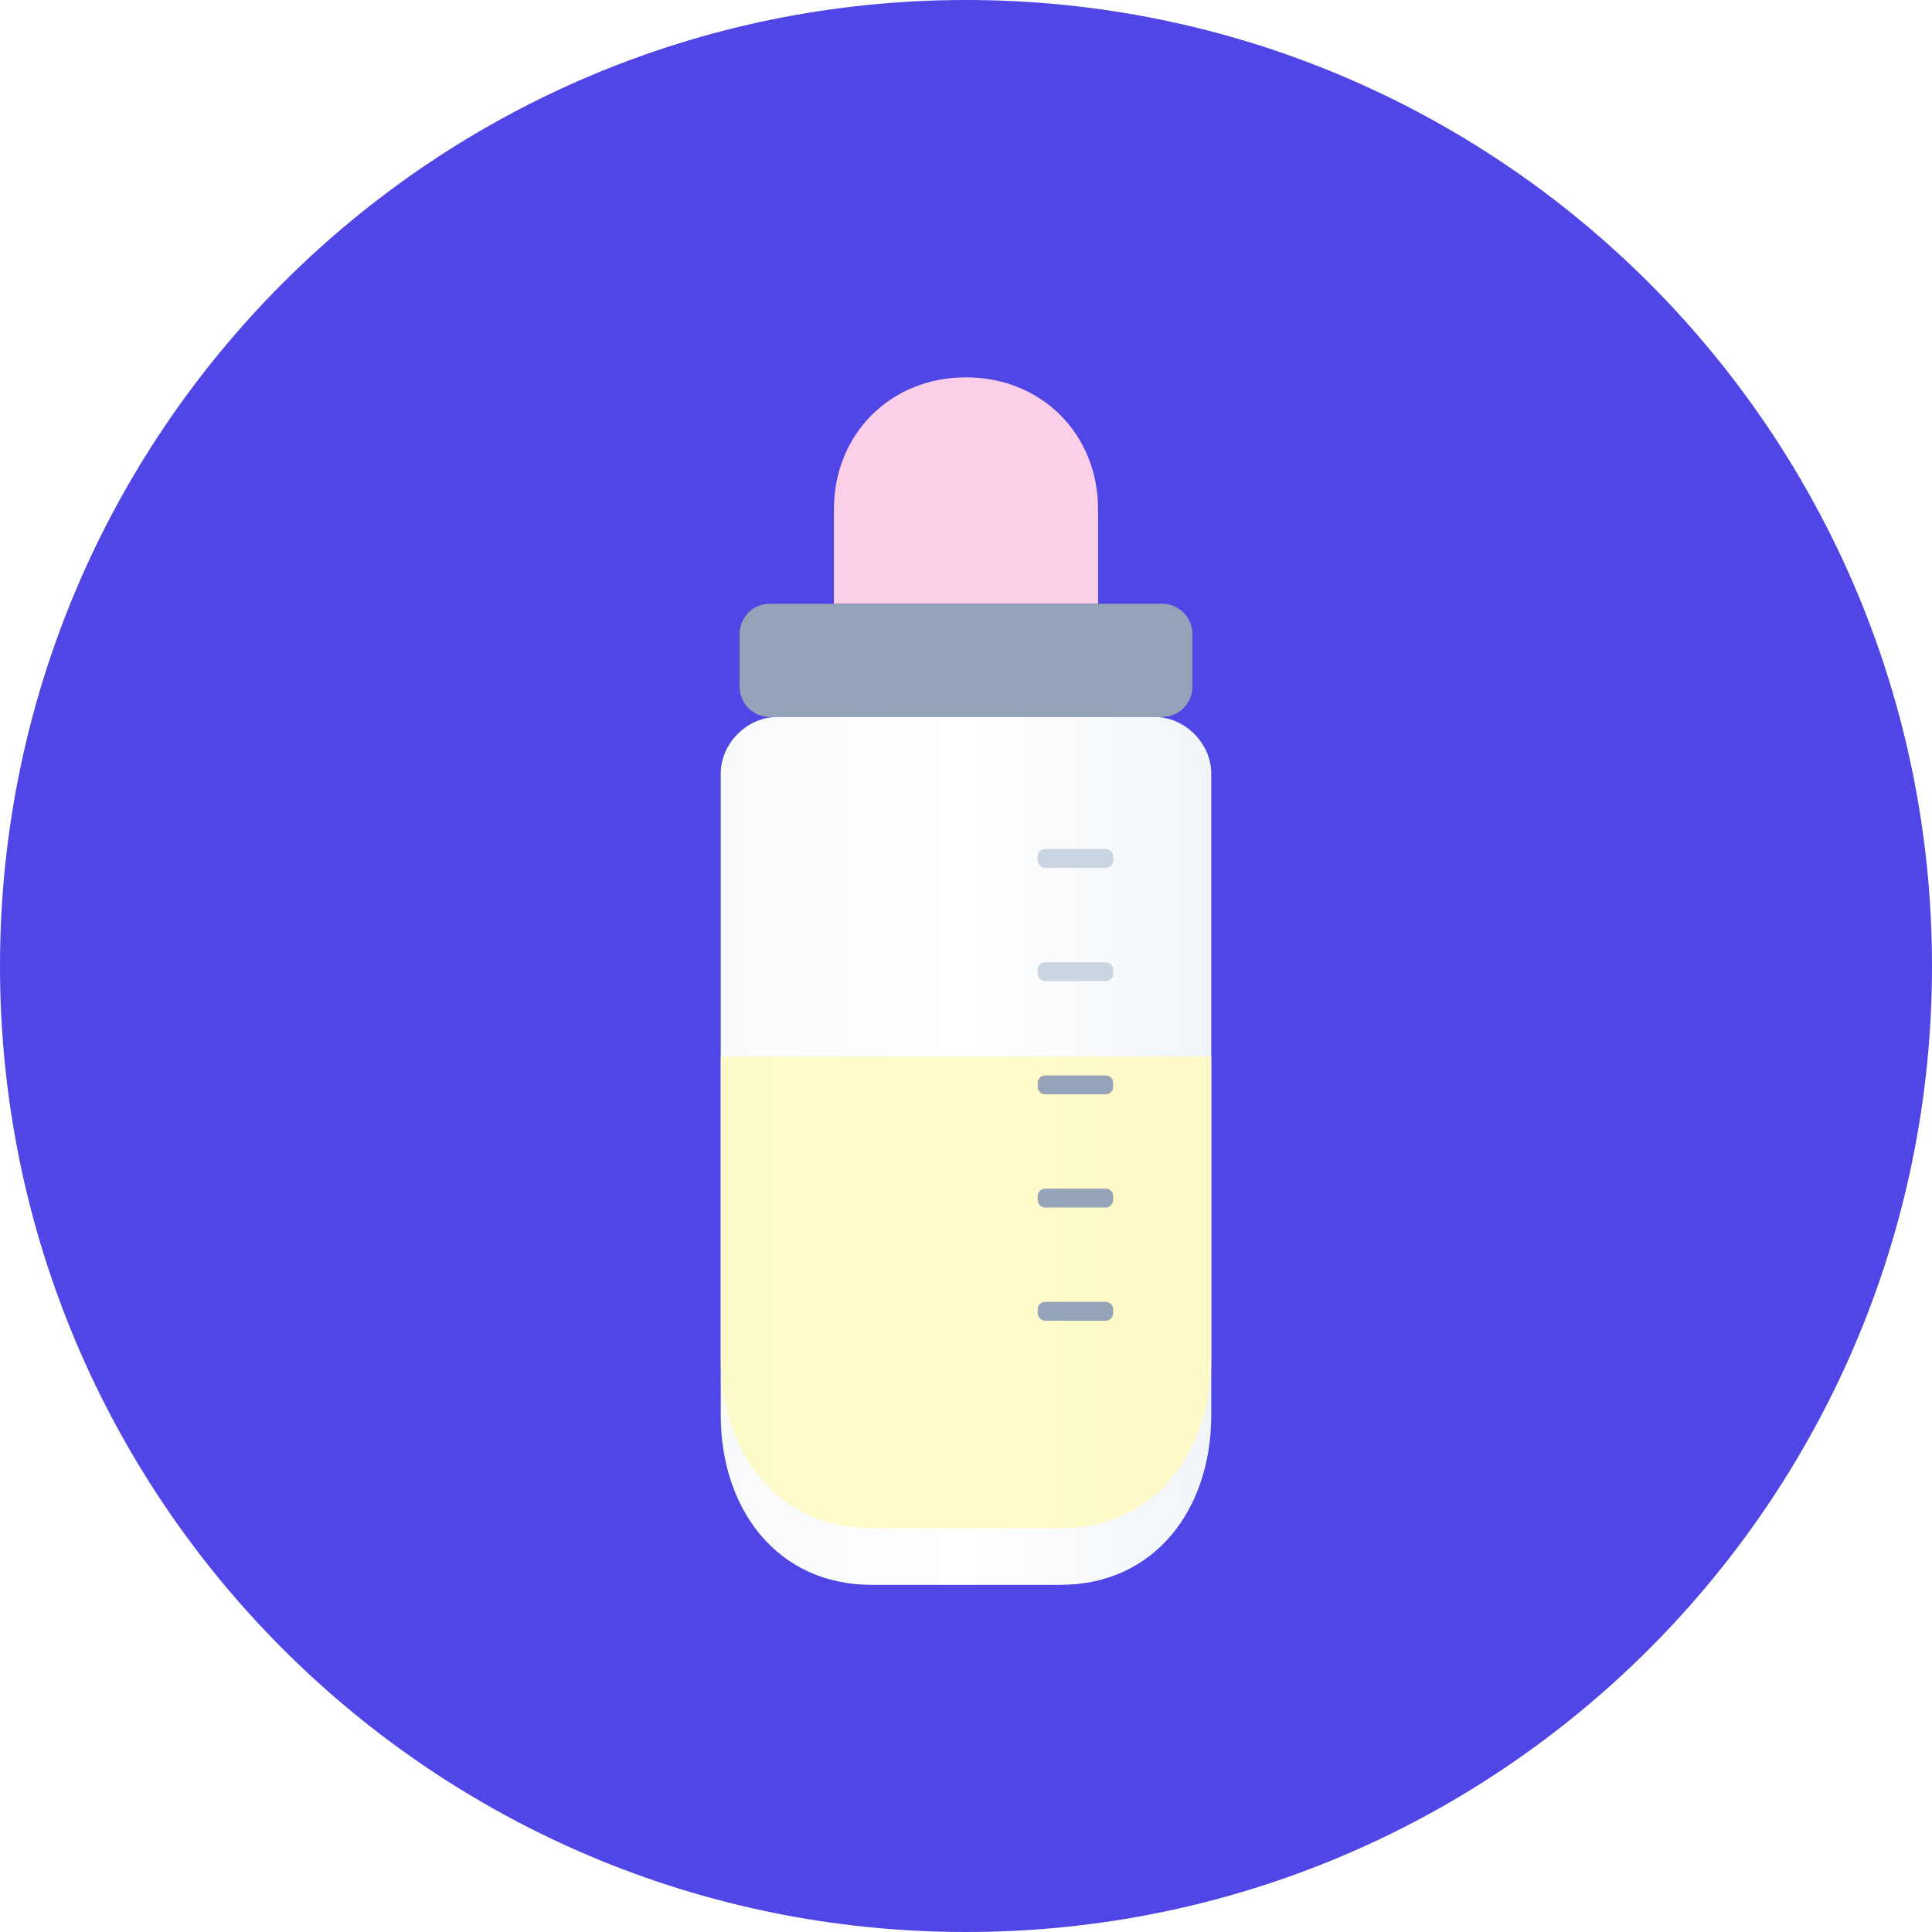
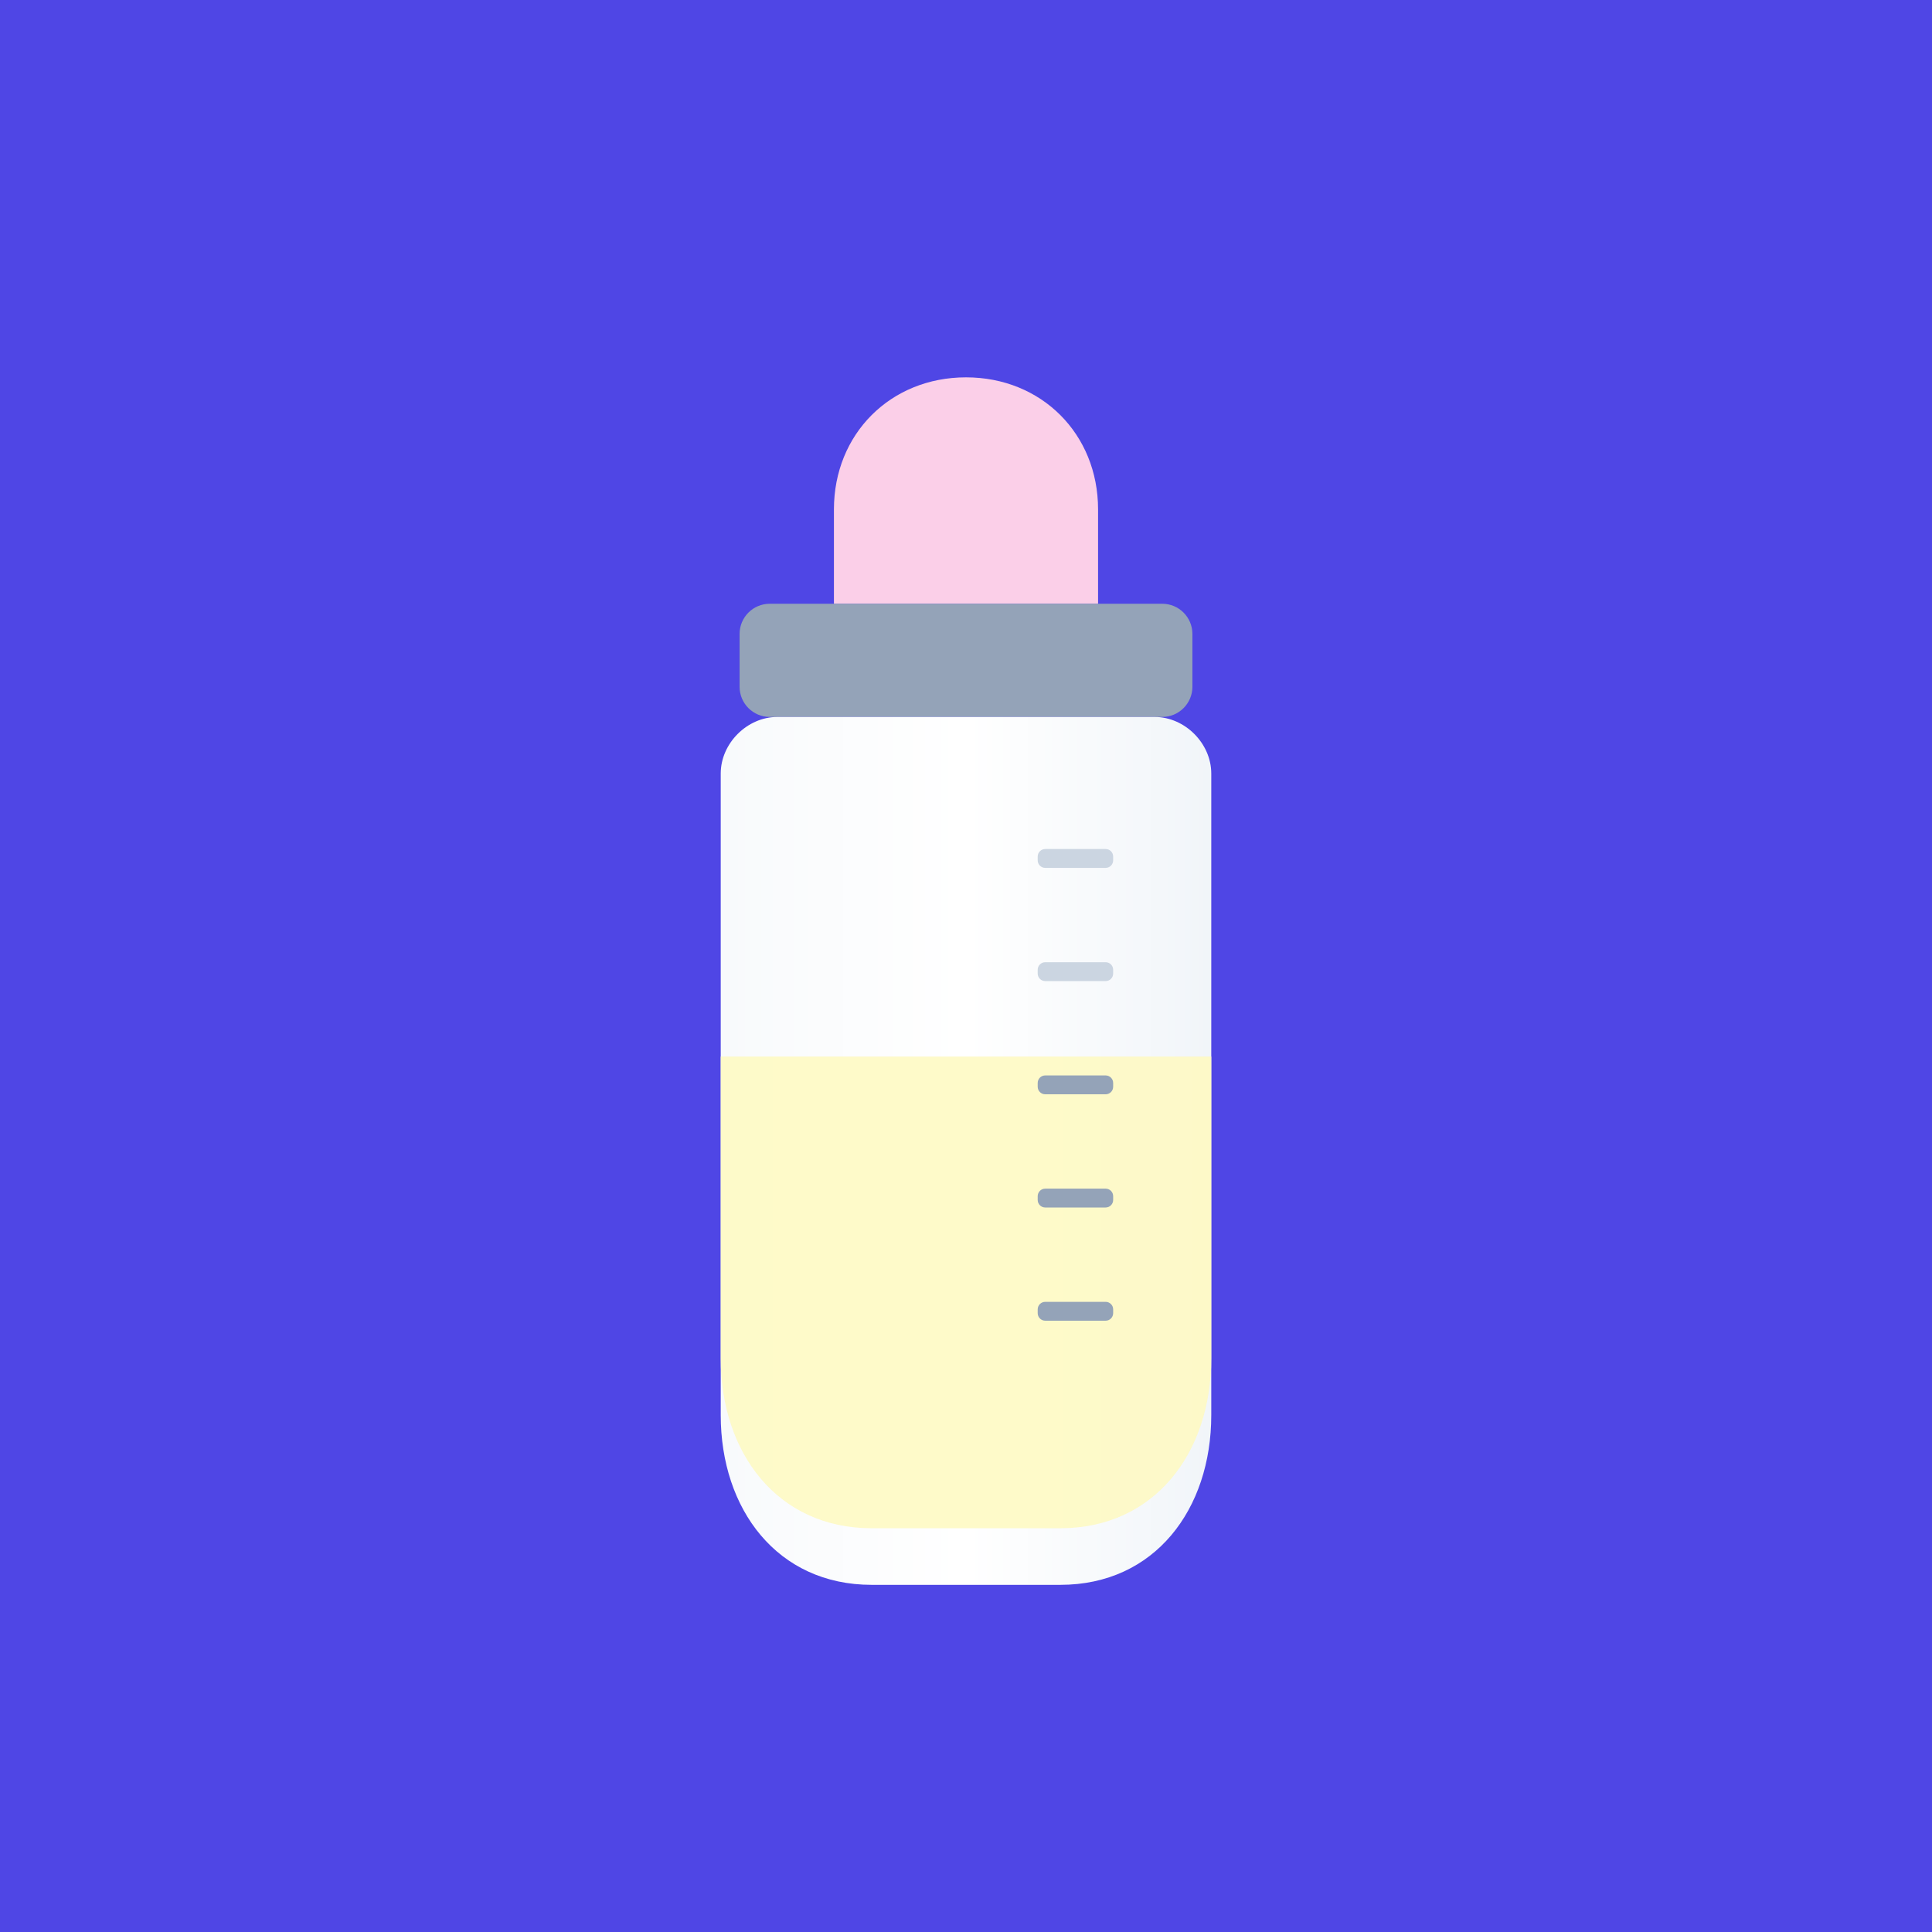
<svg xmlns="http://www.w3.org/2000/svg" viewBox="0 0 512 512">
  <defs>
    <linearGradient id="bottleGradient" x1="0%" y1="0%" x2="100%" y2="0%">
      <stop offset="0%" style="stop-color:#F8FAFC;stop-opacity:1" />
      <stop offset="50%" style="stop-color:#FFFFFF;stop-opacity:1" />
      <stop offset="100%" style="stop-color:#F1F5F9;stop-opacity:1" />
    </linearGradient>
  </defs>
-   <circle cx="256" cy="256" r="256" fill="#4F46E5" />
+   <rect width="512" height="512" fill="#4F46E5" />
  <path d="M256 100c-20 0-35 15-35 35v25h70v-25c0-20-15-35-35-35z" fill="#FBCFE8" />
  <rect x="196" y="160" width="120" height="30" rx="8" fill="#94A3B8" />
  <path d="M206 190h100c8 0 15 7 15 15v170c0 25-15 45-40 45H231c-25 0-40-20-40-45V205c0-8 7-15 15-15z" fill="url(#bottleGradient)" />
  <path d="M191 280h130v80c0 25-15 45-40 45H231c-25 0-40-20-40-45V280z" fill="#FEF9C3" opacity="0.9" />
  <rect x="275" y="225" width="20" height="5" rx="2" fill="#CBD5E1" />
  <rect x="275" y="255" width="20" height="5" rx="2" fill="#CBD5E1" />
  <rect x="275" y="285" width="20" height="5" rx="2" fill="#94A3B8" />
  <rect x="275" y="315" width="20" height="5" rx="2" fill="#94A3B8" />
  <rect x="275" y="345" width="20" height="5" rx="2" fill="#94A3B8" />
</svg>
